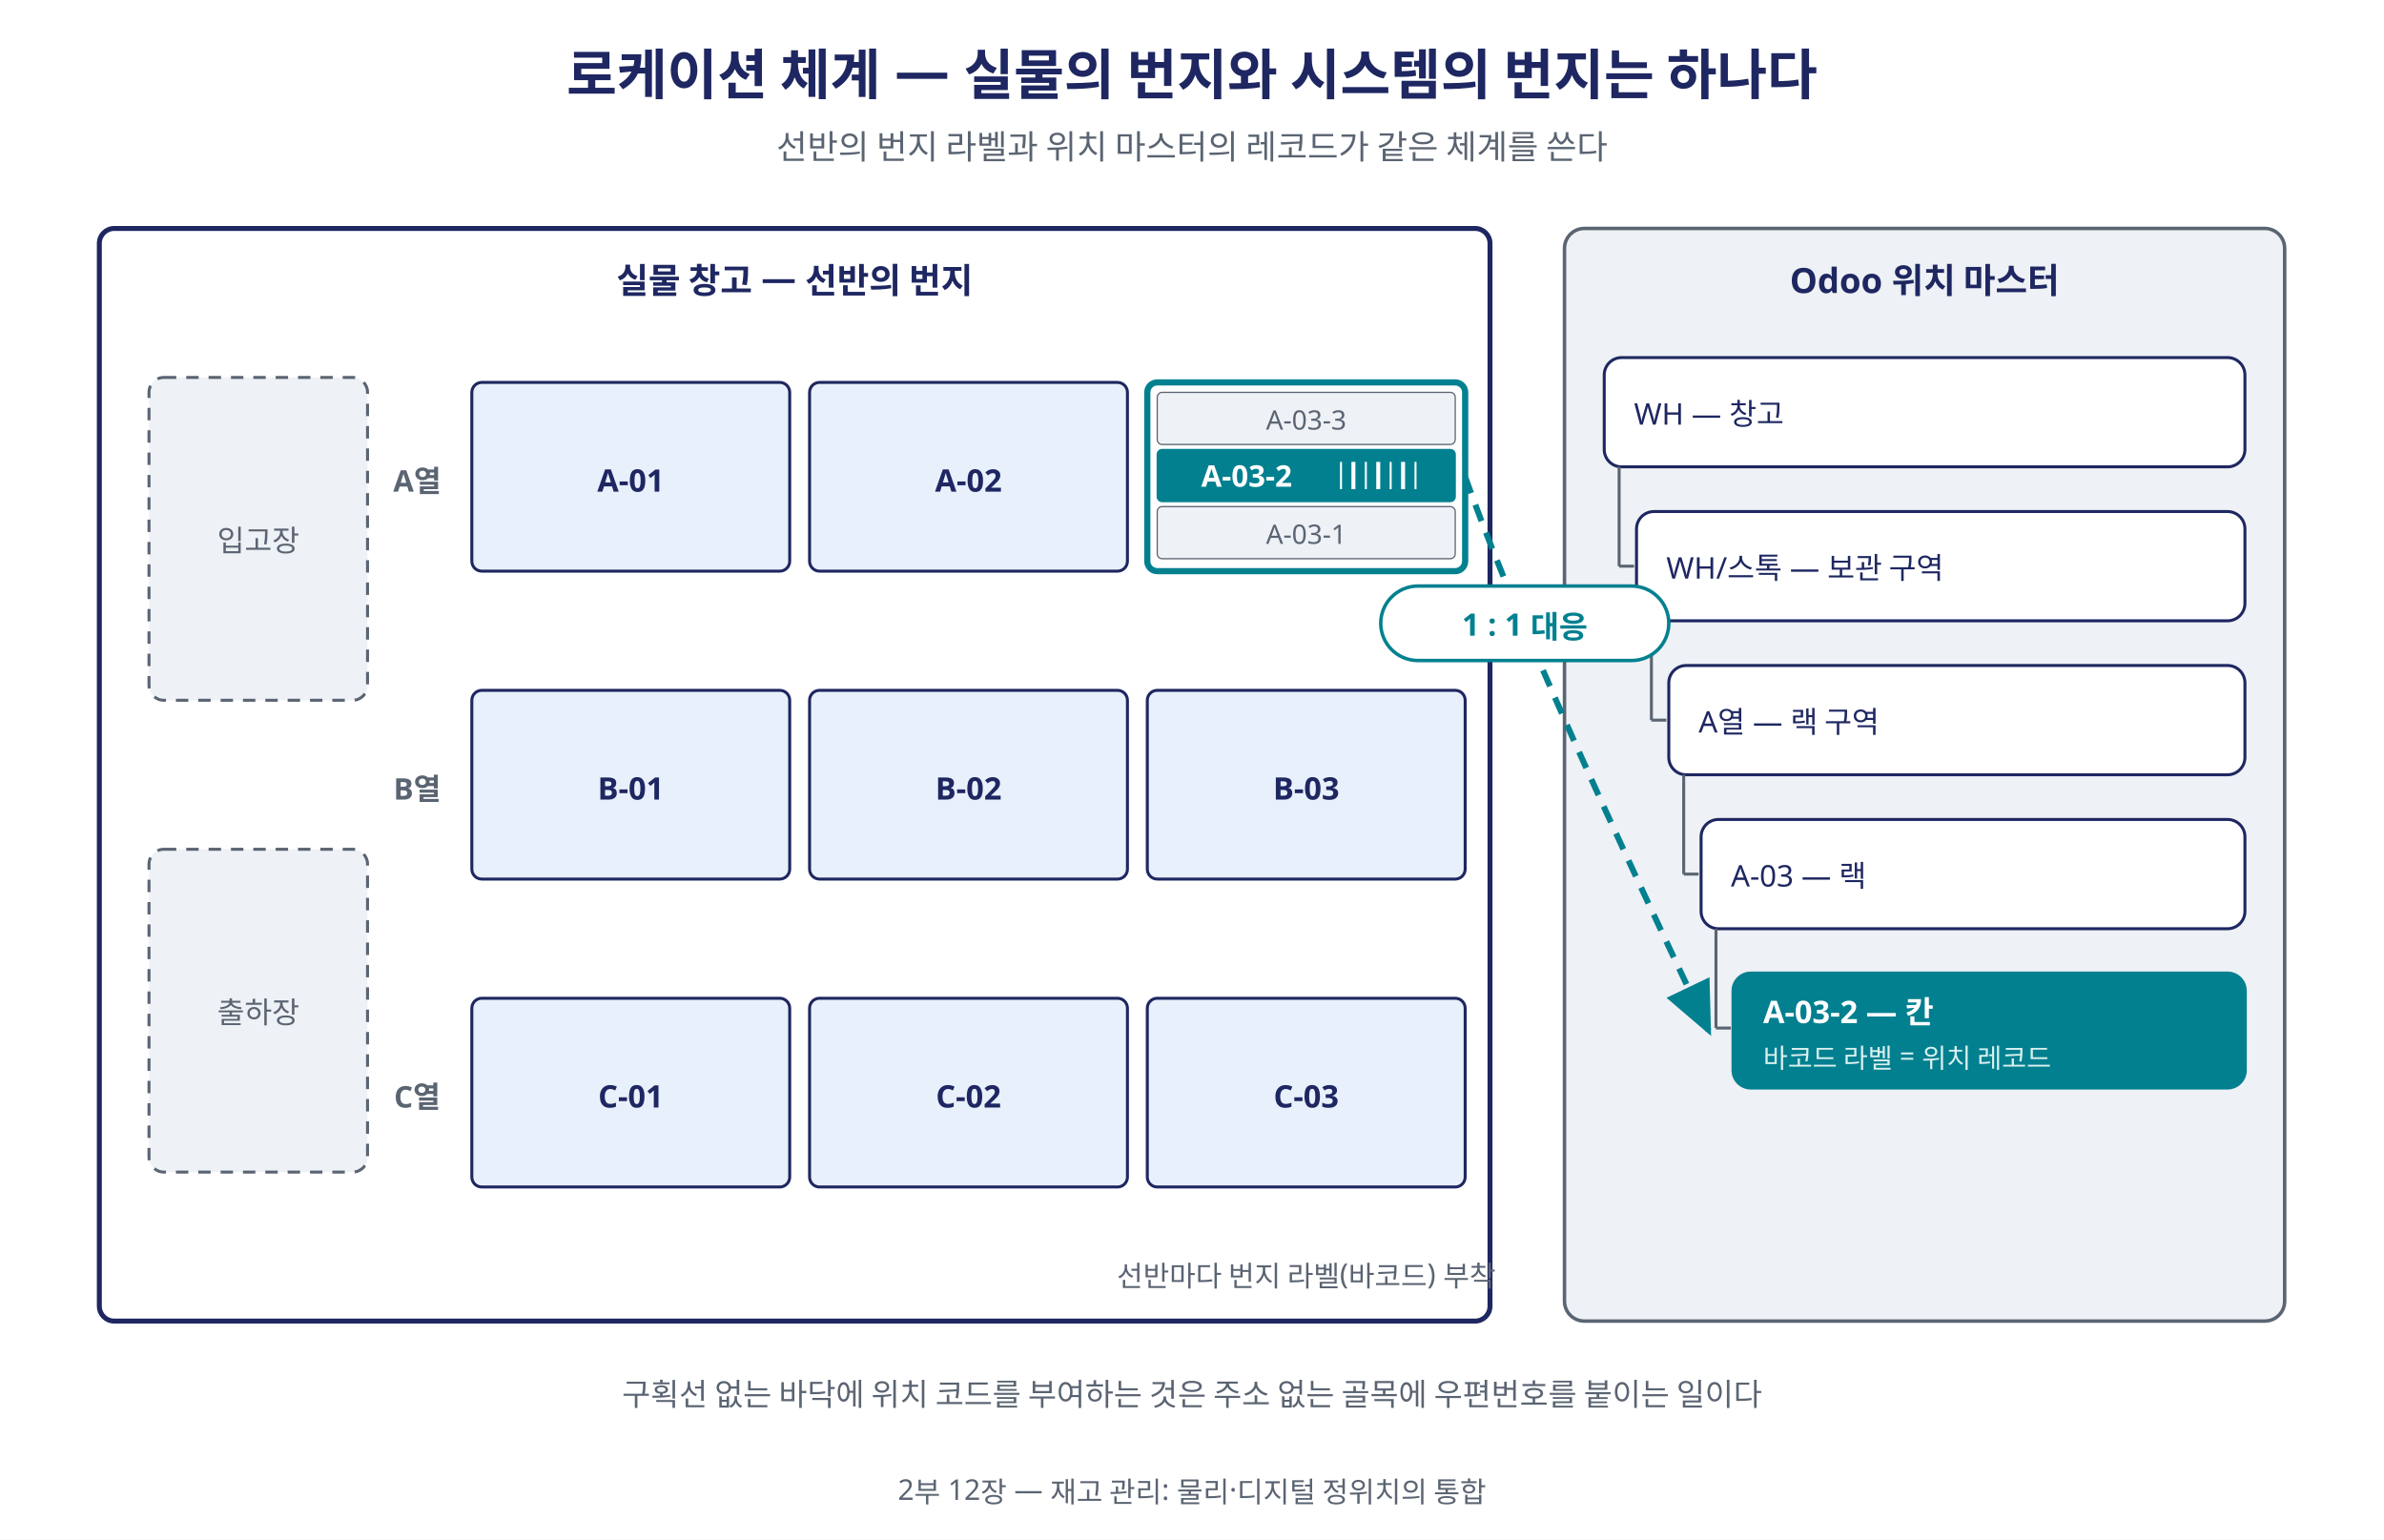
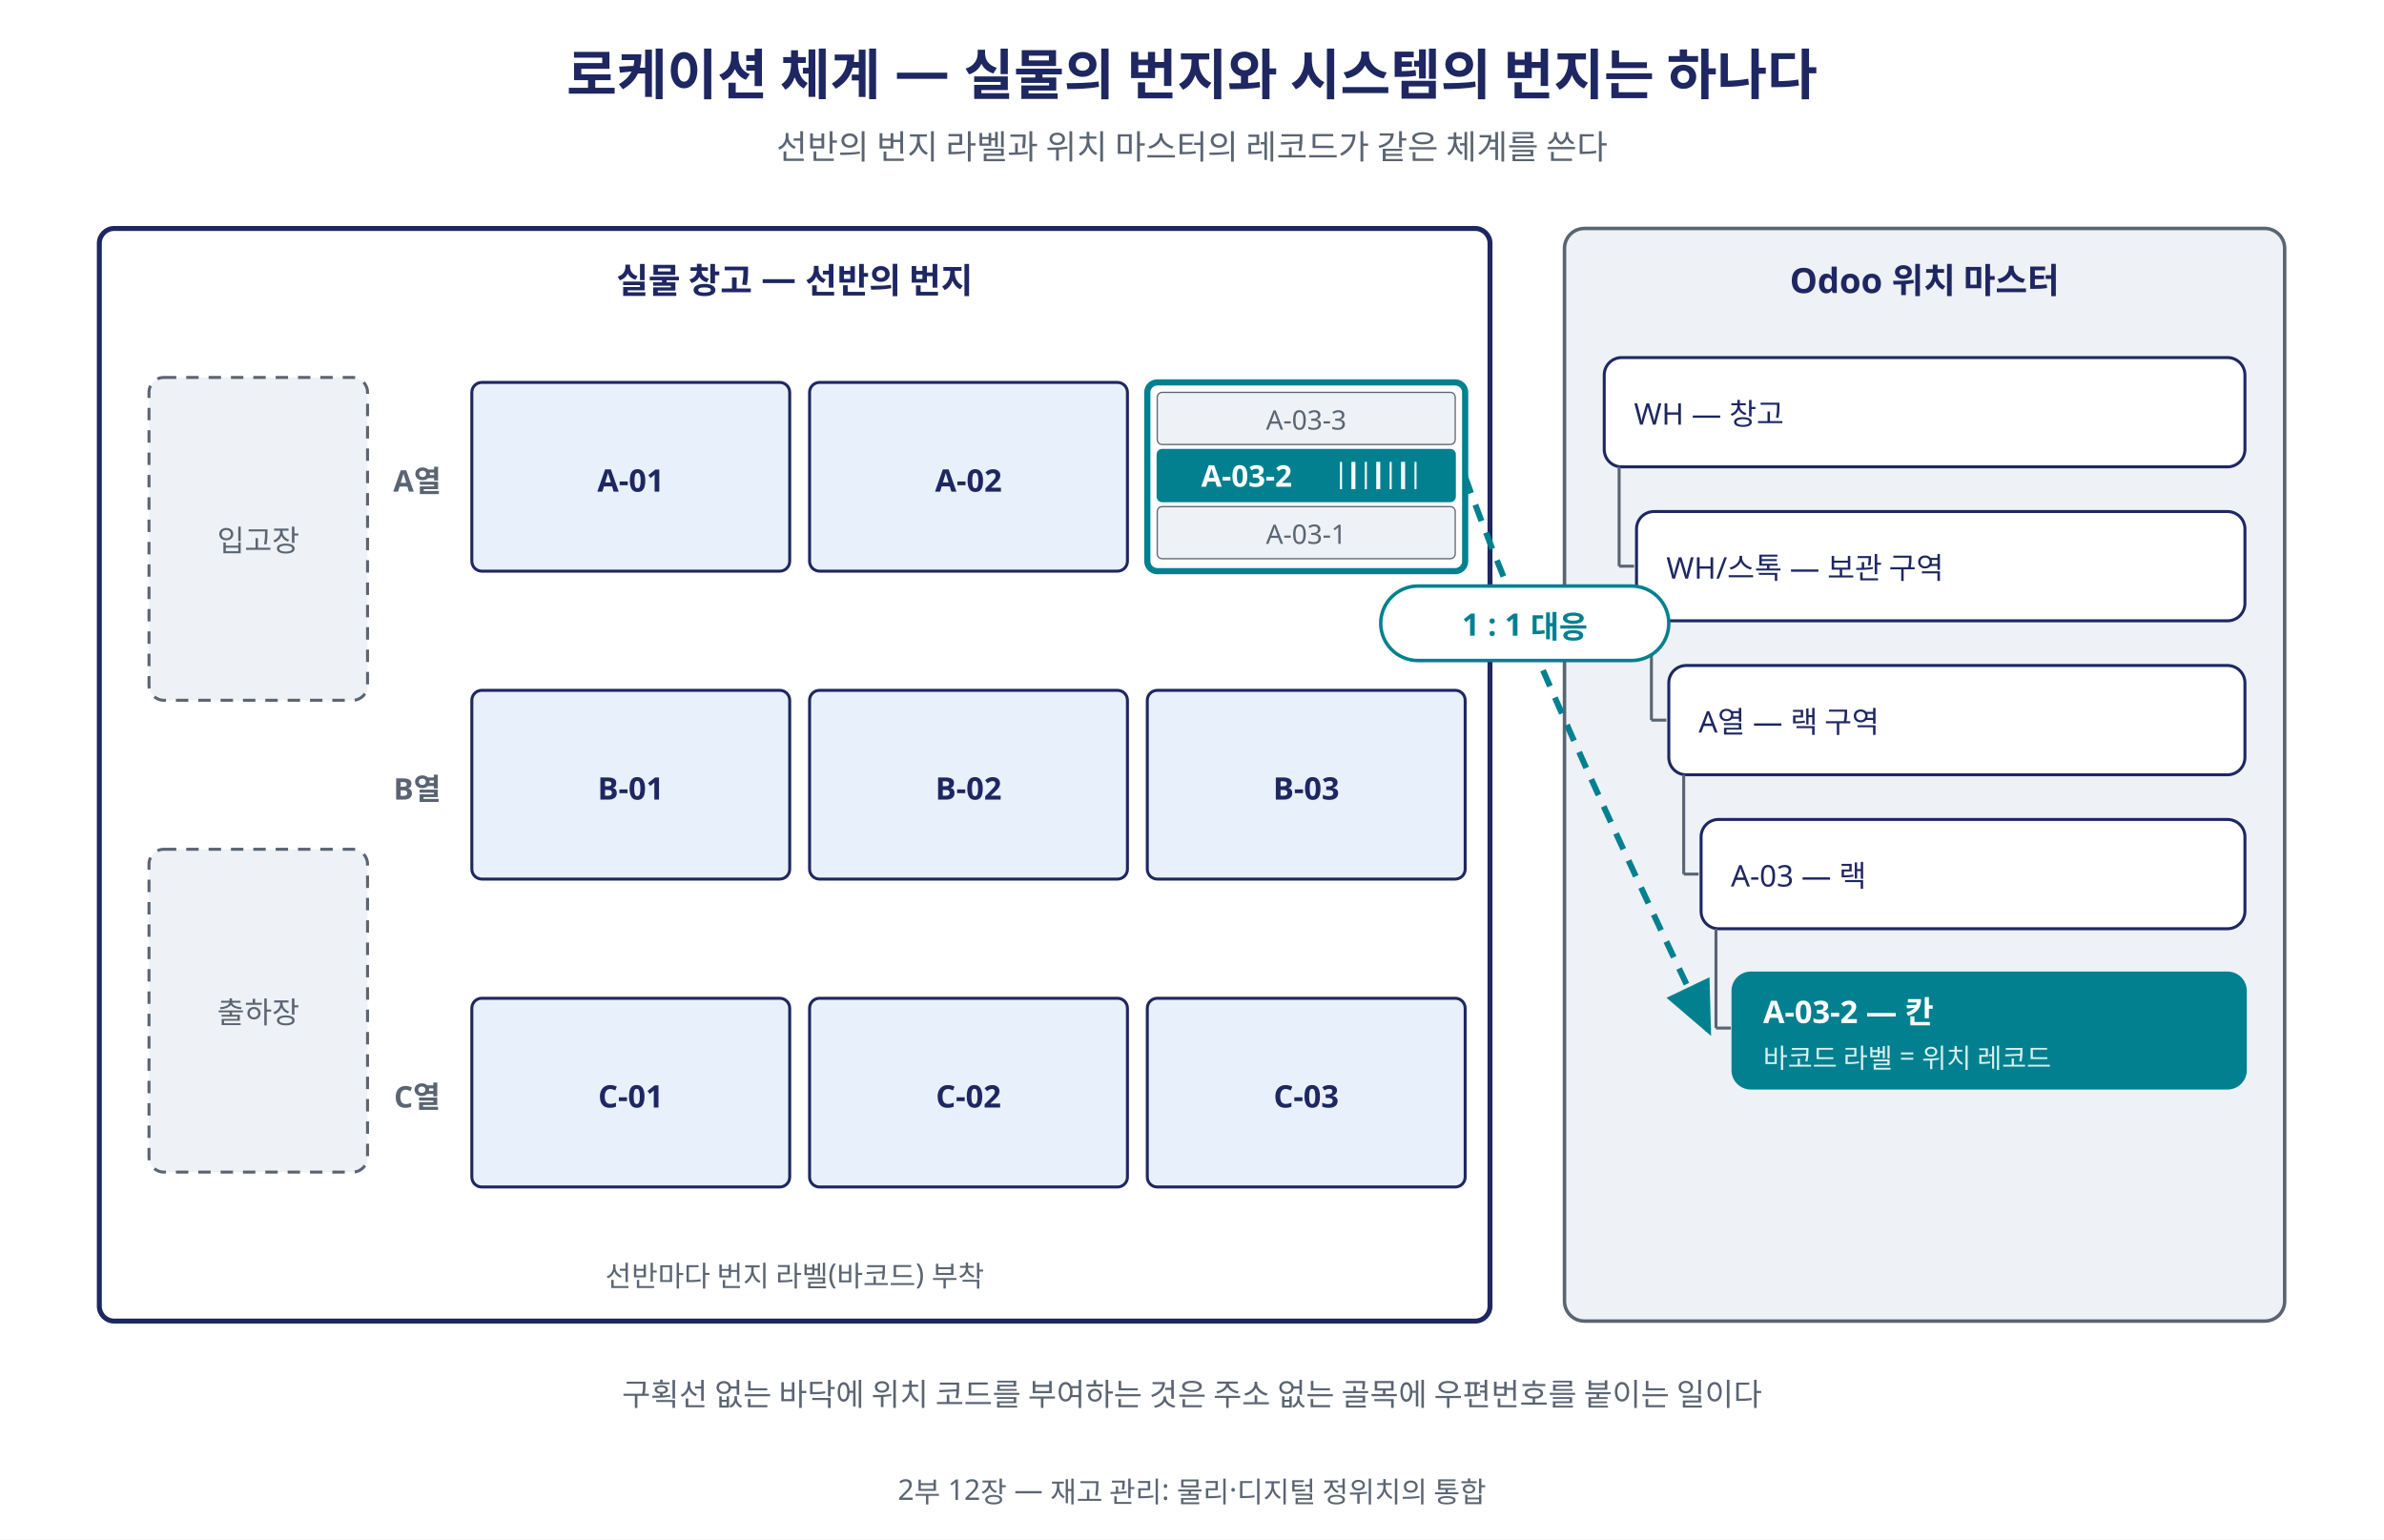
<svg xmlns="http://www.w3.org/2000/svg" width="960" height="620" viewBox="0 0 960 620">
  <rect width="960" height="620" fill="#FFFFFF" />
  <defs>
    <marker id="ah" markerWidth="10" markerHeight="8" refX="8" refY="4" orient="auto">
      <path d="M0,0 L9,4 L0,8 z" fill="#1E2761" />
    </marker>
    <marker id="ahT" markerWidth="10" markerHeight="8" refX="8" refY="4" orient="auto">
      <path d="M0,0 L9,4 L0,8 z" fill="#028090" />
    </marker>
    <marker id="ahA" markerWidth="10" markerHeight="8" refX="8" refY="4" orient="auto">
      <path d="M0,0 L9,4 L0,8 z" fill="#B85042" />
    </marker>
    <marker id="ahG" markerWidth="10" markerHeight="8" refX="8" refY="4" orient="auto">
      <path d="M0,0 L9,4 L0,8 z" fill="#5A6472" />
    </marker>
  </defs>
  <text x="480.0" y="38" font-family="NanumGothic" font-size="22" font-weight="bold" fill="#1E2761" text-anchor="middle">로케이션 체계 — 실물의 번지와 시스템의 번지는 하나다</text>
  <text x="480.0" y="64" font-family="NanumGothic" font-size="13.5" font-weight="normal" fill="#5A6472" text-anchor="middle">선반의 번지 라벨과 위치 마스터의 레코드가 같은 체계를 쓴다</text>
  <rect x="40" y="92" width="560" height="440" rx="6" fill="#FFFFFF" stroke="#1E2761" stroke-width="2" />
  <text x="320.0" y="118" font-family="NanumGothic" font-size="14" font-weight="bold" fill="#1E2761" text-anchor="middle">실물 창고 — 선반의 번지</text>
  <rect x="60" y="152" width="88" height="130" rx="6" fill="#EEF1F5" stroke="#5A6472" stroke-width="1.2" stroke-dasharray="5,4" />
  <text x="104" y="222" font-family="NanumGothic" font-size="12" font-weight="normal" fill="#5A6472" text-anchor="middle">입고장</text>
  <rect x="60" y="342" width="88" height="130" rx="6" fill="#EEF1F5" stroke="#5A6472" stroke-width="1.2" stroke-dasharray="5,4" />
  <text x="104" y="412" font-family="NanumGothic" font-size="12" font-weight="normal" fill="#5A6472" text-anchor="middle">출하장</text>
  <text x="168" y="198" font-family="NanumGothic" font-size="12" font-weight="bold" fill="#5A6472" text-anchor="middle">A열</text>
  <rect x="190" y="154" width="128" height="76" rx="4" fill="#E8F0FB" stroke="#1E2761" stroke-width="1.2" />
  <text x="254" y="198" font-family="NanumGothic" font-size="12.5" font-weight="bold" fill="#1E2761" text-anchor="middle">A-01</text>
  <rect x="326" y="154" width="128" height="76" rx="4" fill="#E8F0FB" stroke="#1E2761" stroke-width="1.2" />
  <text x="390" y="198" font-family="NanumGothic" font-size="12.5" font-weight="bold" fill="#1E2761" text-anchor="middle">A-02</text>
  <rect x="462" y="154" width="128" height="76" rx="4" fill="#FFFFFF" stroke="#028090" stroke-width="2.5" />
  <rect x="466" y="158" width="120" height="21" rx="2" fill="#EEF1F5" stroke="#5A6472" stroke-width="0.5" />
  <text x="526" y="173" font-family="NanumGothic" font-size="10.8" font-weight="normal" fill="#5A6472" text-anchor="middle">A-03-3</text>
  <rect x="466" y="181" width="120" height="21" rx="2" fill="#028090" stroke="#028090" stroke-width="0.5" />
  <text x="502" y="196" font-family="NanumGothic" font-size="12" font-weight="bold" fill="#FFFFFF" text-anchor="middle">A-03-2</text>
  <line x1="540" y1="186" x2="540" y2="197" stroke="#FFFFFF" stroke-width="0.8" />
  <line x1="545" y1="186" x2="545" y2="197" stroke="#FFFFFF" stroke-width="1.6" />
  <line x1="550" y1="186" x2="550" y2="197" stroke="#FFFFFF" stroke-width="0.8" />
  <line x1="555" y1="186" x2="555" y2="197" stroke="#FFFFFF" stroke-width="1.6" />
  <line x1="560" y1="186" x2="560" y2="197" stroke="#FFFFFF" stroke-width="0.8" />
  <line x1="565" y1="186" x2="565" y2="197" stroke="#FFFFFF" stroke-width="1.6" />
  <line x1="570" y1="186" x2="570" y2="197" stroke="#FFFFFF" stroke-width="0.8" />
  <rect x="466" y="204" width="120" height="21" rx="2" fill="#EEF1F5" stroke="#5A6472" stroke-width="0.5" />
  <text x="526" y="219" font-family="NanumGothic" font-size="10.8" font-weight="normal" fill="#5A6472" text-anchor="middle">A-03-1</text>
  <text x="168" y="322" font-family="NanumGothic" font-size="12" font-weight="bold" fill="#5A6472" text-anchor="middle">B열</text>
  <rect x="190" y="278" width="128" height="76" rx="4" fill="#E8F0FB" stroke="#1E2761" stroke-width="1.2" />
  <text x="254" y="322" font-family="NanumGothic" font-size="12.5" font-weight="bold" fill="#1E2761" text-anchor="middle">B-01</text>
  <rect x="326" y="278" width="128" height="76" rx="4" fill="#E8F0FB" stroke="#1E2761" stroke-width="1.2" />
  <text x="390" y="322" font-family="NanumGothic" font-size="12.5" font-weight="bold" fill="#1E2761" text-anchor="middle">B-02</text>
  <rect x="462" y="278" width="128" height="76" rx="4" fill="#E8F0FB" stroke="#1E2761" stroke-width="1.2" />
  <text x="526" y="322" font-family="NanumGothic" font-size="12.5" font-weight="bold" fill="#1E2761" text-anchor="middle">B-03</text>
  <text x="168" y="446" font-family="NanumGothic" font-size="12" font-weight="bold" fill="#5A6472" text-anchor="middle">C열</text>
  <rect x="190" y="402" width="128" height="76" rx="4" fill="#E8F0FB" stroke="#1E2761" stroke-width="1.2" />
  <text x="254" y="446" font-family="NanumGothic" font-size="12.5" font-weight="bold" fill="#1E2761" text-anchor="middle">C-01</text>
  <rect x="326" y="402" width="128" height="76" rx="4" fill="#E8F0FB" stroke="#1E2761" stroke-width="1.2" />
  <text x="390" y="446" font-family="NanumGothic" font-size="12.5" font-weight="bold" fill="#1E2761" text-anchor="middle">C-02</text>
  <rect x="462" y="402" width="128" height="76" rx="4" fill="#E8F0FB" stroke="#1E2761" stroke-width="1.2" />
  <text x="526" y="446" font-family="NanumGothic" font-size="12.5" font-weight="bold" fill="#1E2761" text-anchor="middle">C-03</text>
-   <text x="526" y="518" font-family="NanumGothic" font-size="11.5" font-weight="normal" fill="#5A6472" text-anchor="middle">선반마다 번지 라벨(바코드) 부착</text>
+   <text x="320.0" y="518" font-family="NanumGothic" font-size="11.5" font-weight="normal" fill="#5A6472" text-anchor="middle">선반마다 번지 라벨(바코드) 부착</text>
  <rect x="630" y="92" width="290" height="440" rx="8" fill="#EEF1F5" stroke="#5A6472" stroke-width="1.4" />
  <text x="775.0" y="118" font-family="NanumGothic" font-size="14" font-weight="bold" fill="#1E2761" text-anchor="middle">Odoo 위치 마스터</text>
  <rect x="646" y="144" width="258" height="44" rx="7" fill="#FFFFFF" stroke="#1E2761" stroke-width="1.2" />
  <text x="658" y="171" font-family="NanumGothic" font-size="12" font-weight="normal" fill="#1E2761" text-anchor="start">WH — 창고</text>
  <line x1="652" y1="188" x2="652" y2="228" stroke="#5A6472" stroke-width="1.2" />
  <line x1="652" y1="228" x2="658" y2="228" stroke="#5A6472" stroke-width="1.2" />
  <rect x="659" y="206" width="245" height="44" rx="7" fill="#FFFFFF" stroke="#1E2761" stroke-width="1.2" />
  <text x="671" y="233" font-family="NanumGothic" font-size="12" font-weight="normal" fill="#1E2761" text-anchor="start">WH/스톡 — 보관 구역</text>
  <line x1="665" y1="250" x2="665" y2="290" stroke="#5A6472" stroke-width="1.2" />
  <line x1="665" y1="290" x2="671" y2="290" stroke="#5A6472" stroke-width="1.2" />
  <rect x="672" y="268" width="232" height="44" rx="7" fill="#FFFFFF" stroke="#1E2761" stroke-width="1.2" />
  <text x="684" y="295" font-family="NanumGothic" font-size="12" font-weight="normal" fill="#1E2761" text-anchor="start">A열 — 랙 구역</text>
  <line x1="678" y1="312" x2="678" y2="352" stroke="#5A6472" stroke-width="1.2" />
  <line x1="678" y1="352" x2="684" y2="352" stroke="#5A6472" stroke-width="1.2" />
  <rect x="685" y="330" width="219" height="44" rx="7" fill="#FFFFFF" stroke="#1E2761" stroke-width="1.2" />
  <text x="697" y="357" font-family="NanumGothic" font-size="12" font-weight="normal" fill="#1E2761" text-anchor="start">A-03 — 랙</text>
  <line x1="691" y1="374" x2="691" y2="414" stroke="#5A6472" stroke-width="1.2" />
  <line x1="691" y1="414" x2="697" y2="414" stroke="#5A6472" stroke-width="1.2" />
  <rect x="698" y="392" width="206" height="46" rx="7" fill="#028090" stroke="#028090" stroke-width="1.5" />
  <text x="710" y="412" font-family="NanumGothic" font-size="12.5" font-weight="bold" fill="#FFFFFF" text-anchor="start">A-03-2 — 칸</text>
  <text x="710" y="430" font-family="NanumGothic" font-size="10.8" font-weight="normal" fill="#D9F0EE" text-anchor="start">바코드 라벨 = 위치 레코드</text>
  <path d="M590,192 Q614,260 688,415" fill="none" stroke="#028090" stroke-width="2.4" marker-end="url(#ahT)" stroke-dasharray="7,5" />
  <rect x="556" y="236" width="116" height="30" rx="15" fill="#FFFFFF" stroke="#028090" stroke-width="1.4" />
  <text x="614" y="256" font-family="NanumGothic" font-size="12.5" font-weight="bold" fill="#028090" text-anchor="middle">1 : 1 대응</text>
  <text x="480.0" y="566" font-family="NanumGothic" font-size="12.5" font-weight="normal" fill="#5A6472" text-anchor="middle">구획선 없는 바닥에 위치 코드를 부여하는 것은 주소 없는 골목에 우편번호를 붙이는 일이다</text>
  <text x="480.0" y="604" font-family="NanumGothic" font-size="11.5" font-weight="normal" fill="#5A6472" text-anchor="middle">2부 12장 — 재고 관리: 물리·디지털 정위치의 통합</text>
</svg>
